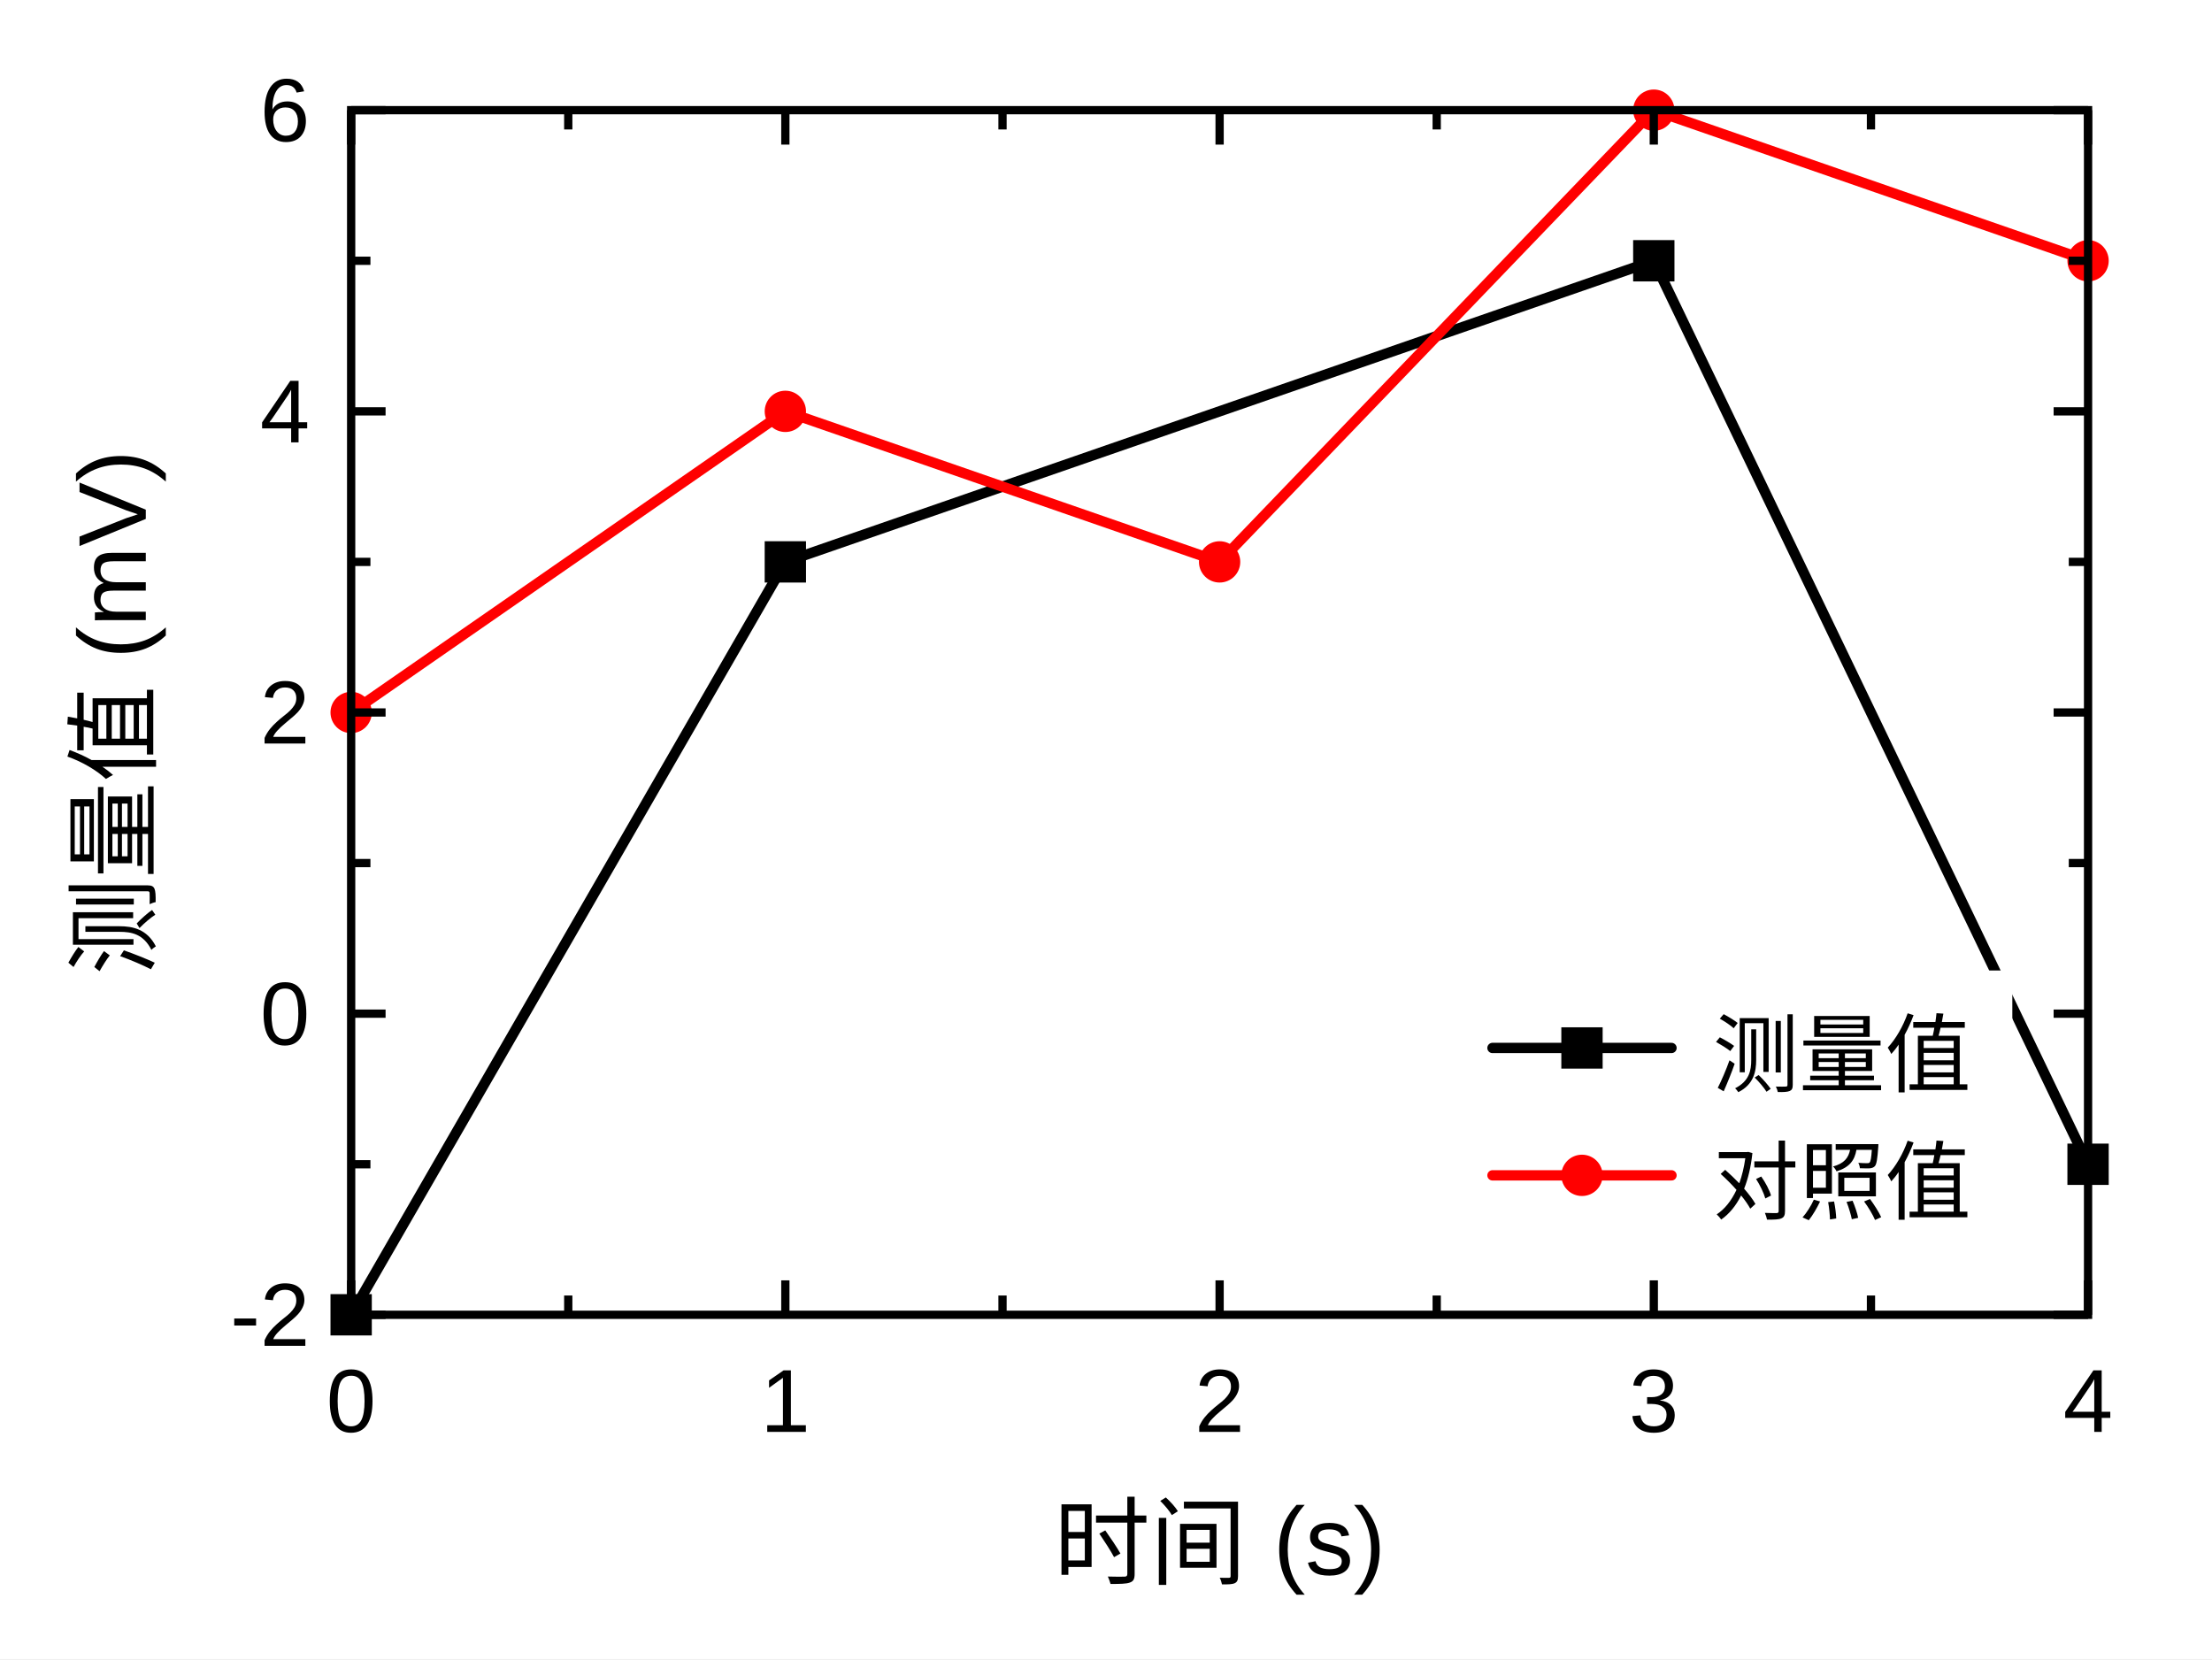
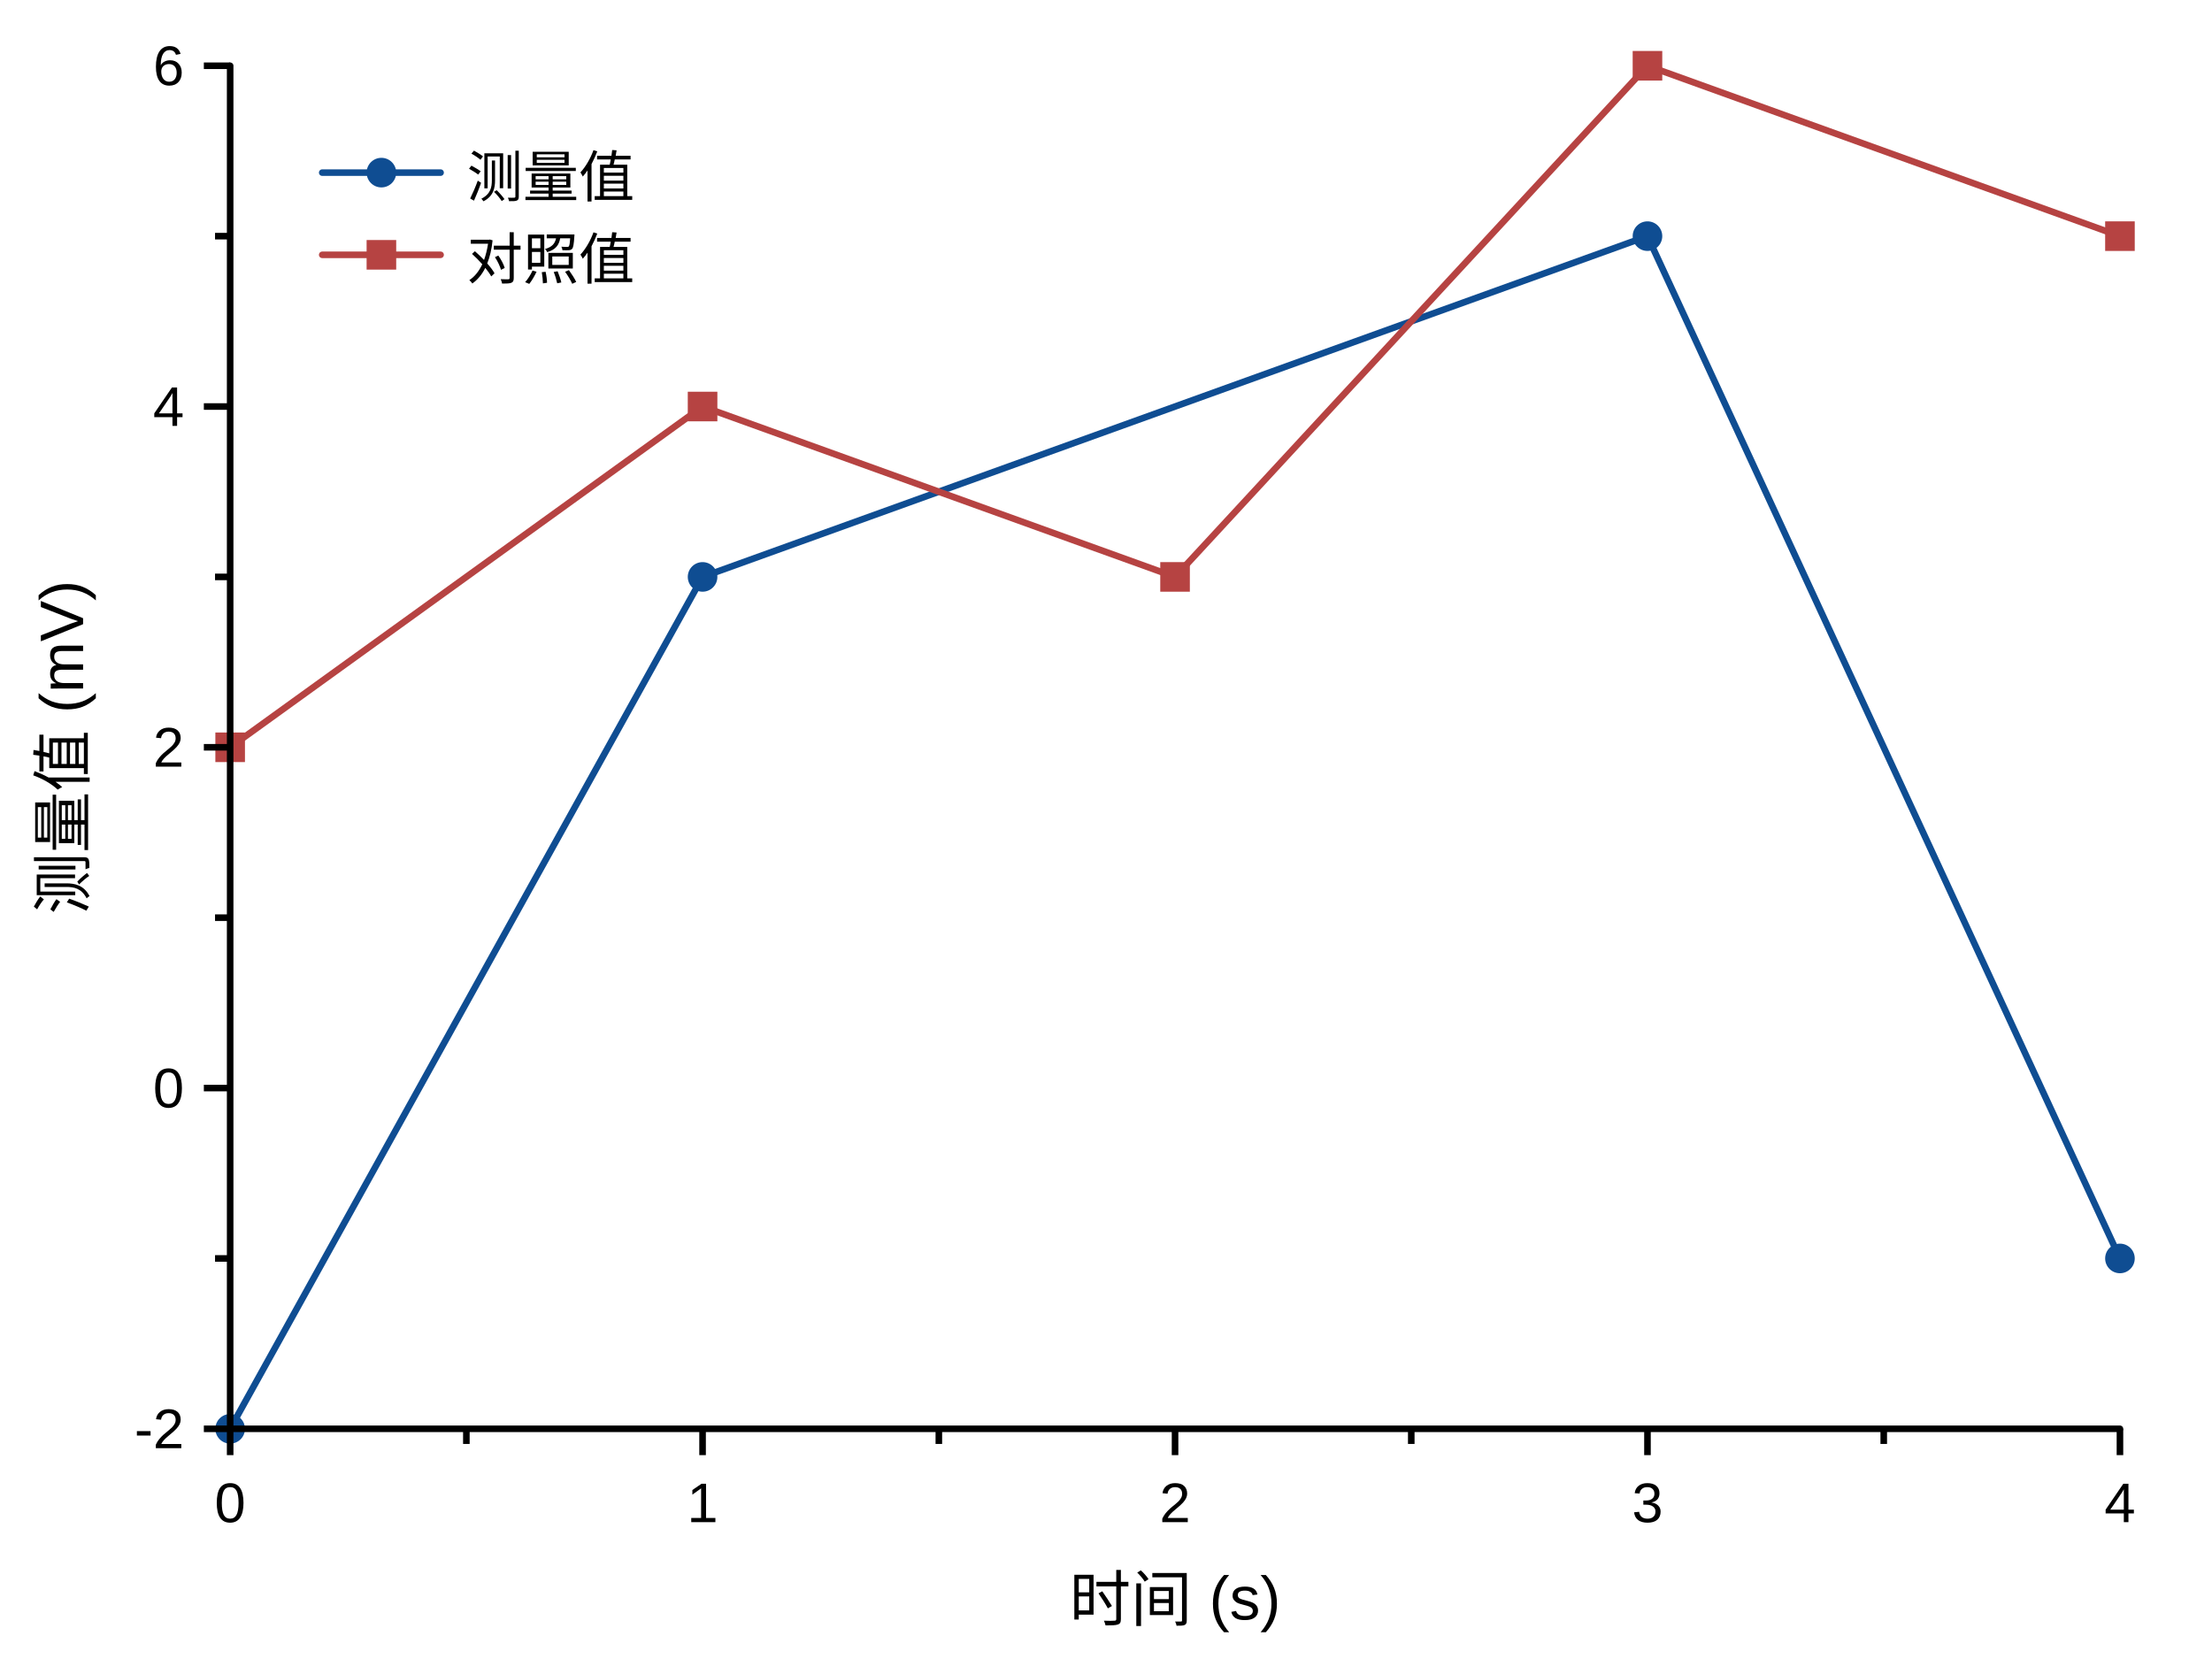
- <svg xmlns="http://www.w3.org/2000/svg" width="85mm" height="63.75mm" viewBox="0 0 321.26 240.945" font-family="Arial, 'Microsoft YaHei', 'PingFang SC', 'Noto Sans CJK SC', sans-serif">
+ <svg xmlns="http://www.w3.org/2000/svg" width="89mm" height="66.75mm" viewBox="0 0 336.378 252.283" font-family="Arial, 'Microsoft YaHei', 'PingFang SC', 'Noto Sans CJK SC', sans-serif">
  <defs>
    <clipPath id="clip20">
-       <rect x="51" y="16" width="252.26" height="174.945" />
+       <rect x="35" y="10" width="287.378" height="207.283" />
    </clipPath>
  </defs>
-   <rect x="0.00" y="0.00" width="321.26" height="240.94" fill="#ffffff" />
+   <rect x="0.00" y="0.00" width="336.38" height="252.28" fill="#ffffff" />
  <g clip-path="url(#clip20)">
-     <path d="M51.00,190.94L114.06,81.60L240.19,37.87L303.26,169.08" fill="none" stroke="#000000" stroke-width="1.5" stroke-linejoin="round" stroke-linecap="round" />
-     <path d="M51.00,103.47L114.06,59.74L177.13,81.60L240.19,16.00L303.26,37.87" fill="none" stroke="#ff0000" stroke-width="1.5" stroke-linejoin="round" stroke-linecap="round" />
+     <path d="M35.00,217.28L106.84,87.73L250.53,35.91L322.38,191.37" fill="none" stroke="#0f4d92" stroke-width="1" stroke-linejoin="round" stroke-linecap="round" />
+     <path d="M35.00,113.64L106.84,61.82L178.69,87.73L250.53,10.00L322.38,35.91" fill="none" stroke="#b64342" stroke-width="1" stroke-linejoin="round" stroke-linecap="round" />
  </g>
-   <path d="M48.00,187.94L54.00,187.94L54.00,193.94L48.00,193.94zM111.06,78.60L117.06,78.60L117.06,84.60L111.06,84.60zM237.19,34.87L243.19,34.87L243.19,40.87L237.19,40.87zM300.26,166.08L306.26,166.08L306.26,172.08L300.26,172.08z" fill="#000000" />
-   <path d="M48.00,103.47a3.00,3.00 0 1,0 6.00,0a3.00,3.00 0 1,0 -6.00,0M111.06,59.74a3.00,3.00 0 1,0 6.00,0a3.00,3.00 0 1,0 -6.00,0M174.13,81.60a3.00,3.00 0 1,0 6.00,0a3.00,3.00 0 1,0 -6.00,0M237.19,16.00a3.00,3.00 0 1,0 6.00,0a3.00,3.00 0 1,0 -6.00,0M300.26,37.87a3.00,3.00 0 1,0 6.00,0a3.00,3.00 0 1,0 -6.00,0" fill="#ff0000" />
-   <rect x="51.00" y="16.00" width="252.26" height="174.94" fill="none" stroke="#000000" stroke-width="1.2" />
-   <text x="51.00" y="203.44" text-anchor="middle" dominant-baseline="central" font-size="13" fill="#000000">0</text>
-   <text x="114.06" y="203.44" text-anchor="middle" dominant-baseline="central" font-size="13" fill="#000000">1</text>
-   <text x="177.13" y="203.44" text-anchor="middle" dominant-baseline="central" font-size="13" fill="#000000">2</text>
-   <text x="240.19" y="203.44" text-anchor="middle" dominant-baseline="central" font-size="13" fill="#000000">3</text>
-   <text x="303.26" y="203.44" text-anchor="middle" dominant-baseline="central" font-size="13" fill="#000000">4</text>
-   <text x="45.00" y="190.94" text-anchor="end" dominant-baseline="central" font-size="13" fill="#000000">-2</text>
-   <text x="45.00" y="147.21" text-anchor="end" dominant-baseline="central" font-size="13" fill="#000000">0</text>
-   <text x="45.00" y="103.47" text-anchor="end" dominant-baseline="central" font-size="13" fill="#000000">2</text>
-   <text x="45.00" y="59.74" text-anchor="end" dominant-baseline="central" font-size="13" fill="#000000">4</text>
-   <text x="45.00" y="16.00" text-anchor="end" dominant-baseline="central" font-size="13" fill="#000000">6</text>
-   <path d="M51.00,190.94L51.00,185.94M51.00,16.00L51.00,21.00M114.06,190.94L114.06,185.94M114.06,16.00L114.06,21.00M177.13,190.94L177.13,185.94M177.13,16.00L177.13,21.00M240.19,190.94L240.19,185.94M240.19,16.00L240.19,21.00M303.26,190.94L303.26,185.94M303.26,16.00L303.26,21.00M82.53,190.94L82.53,188.14M82.53,16.00L82.53,18.80M145.60,190.94L145.60,188.14M145.60,16.00L145.60,18.80M208.66,190.94L208.66,188.14M208.66,16.00L208.66,18.80M271.73,190.94L271.73,188.14M271.73,16.00L271.73,18.80M51.00,190.94L56.00,190.94M303.26,190.94L298.26,190.94M51.00,147.21L56.00,147.21M303.26,147.21L298.26,147.21M51.00,103.47L56.00,103.47M303.26,103.47L298.26,103.47M51.00,59.74L56.00,59.74M303.26,59.74L298.26,59.74M51.00,16.00L56.00,16.00M303.26,16.00L298.26,16.00M51.00,169.08L53.80,169.08M303.26,169.08L300.46,169.08M51.00,125.34L53.80,125.34M303.26,125.34L300.46,125.34M51.00,81.60L53.80,81.60M303.26,81.60L300.46,81.60M51.00,37.87L53.80,37.87M303.26,37.87L300.46,37.87" fill="none" stroke="#000000" stroke-width="1.2" />
-   <text x="177.13" y="222.94" text-anchor="middle" dominant-baseline="central" font-size="14" fill="#000000">时间 (s)</text>
-   <text transform="translate(15.44,103.47) rotate(-90)" text-anchor="middle" dominant-baseline="central" font-size="14" fill="#000000">测量值 (mV)</text>
-   <rect x="212.76" y="140.94" width="79.50" height="41.00" fill="#ffffff" />
-   <path d="M216.76,152.19L242.76,152.19" fill="none" stroke="#000000" stroke-width="1.5" stroke-linejoin="round" stroke-linecap="round" />
-   <path d="M226.76,149.19L232.76,149.19L232.76,155.19L226.76,155.19z" fill="#000000" />
-   <text x="248.76" y="152.19" text-anchor="start" dominant-baseline="central" font-size="12.5" fill="#000000">测量值</text>
-   <path d="M216.76,170.69L242.76,170.69" fill="none" stroke="#ff0000" stroke-width="1.5" stroke-linejoin="round" stroke-linecap="round" />
-   <path d="M226.76,170.69a3.00,3.00 0 1,0 6.00,0a3.00,3.00 0 1,0 -6.00,0" fill="#ff0000" />
-   <text x="248.76" y="170.69" text-anchor="start" dominant-baseline="central" font-size="12.5" fill="#000000">对照值</text>
+   <path d="M32.75,217.28a2.25,2.25 0 1,0 4.50,0a2.25,2.25 0 1,0 -4.50,0M104.59,87.73a2.25,2.25 0 1,0 4.50,0a2.25,2.25 0 1,0 -4.50,0M248.28,35.91a2.25,2.25 0 1,0 4.50,0a2.25,2.25 0 1,0 -4.50,0M320.13,191.37a2.25,2.25 0 1,0 4.50,0a2.25,2.25 0 1,0 -4.50,0" fill="#0f4d92" />
+   <path d="M32.75,111.39L37.25,111.39L37.25,115.89L32.75,115.89zM104.59,59.57L109.09,59.57L109.09,64.07L104.59,64.07zM176.44,85.48L180.94,85.48L180.94,89.98L176.44,89.98zM248.28,7.75L252.78,7.75L252.78,12.25L248.28,12.25zM320.13,33.66L324.63,33.66L324.63,38.16L320.13,38.16z" fill="#b64342" />
+   <path d="M35.00,10.00L35.00,217.28L322.38,217.28" fill="none" stroke="#000000" stroke-width="1" stroke-linejoin="round" stroke-linecap="round" />
+   <text x="35.00" y="228.53" text-anchor="middle" dominant-baseline="central" font-size="8.5" fill="#000000">0</text>
+   <text x="106.84" y="228.53" text-anchor="middle" dominant-baseline="central" font-size="8.5" fill="#000000">1</text>
+   <text x="178.69" y="228.53" text-anchor="middle" dominant-baseline="central" font-size="8.5" fill="#000000">2</text>
+   <text x="250.53" y="228.53" text-anchor="middle" dominant-baseline="central" font-size="8.5" fill="#000000">3</text>
+   <text x="322.38" y="228.53" text-anchor="middle" dominant-baseline="central" font-size="8.5" fill="#000000">4</text>
+   <text x="28.00" y="217.28" text-anchor="end" dominant-baseline="central" font-size="8.5" fill="#000000">-2</text>
+   <text x="28.00" y="165.46" text-anchor="end" dominant-baseline="central" font-size="8.5" fill="#000000">0</text>
+   <text x="28.00" y="113.64" text-anchor="end" dominant-baseline="central" font-size="8.5" fill="#000000">2</text>
+   <text x="28.00" y="61.82" text-anchor="end" dominant-baseline="central" font-size="8.5" fill="#000000">4</text>
+   <text x="28.00" y="10.00" text-anchor="end" dominant-baseline="central" font-size="8.5" fill="#000000">6</text>
+   <path d="M35.00,217.28L35.00,221.28M106.84,217.28L106.84,221.28M178.69,217.28L178.69,221.28M250.53,217.28L250.53,221.28M322.38,217.28L322.38,221.28M70.92,217.28L70.92,219.58M142.77,217.28L142.77,219.58M214.61,217.28L214.61,219.58M286.46,217.28L286.46,219.58M35.00,217.28L31.00,217.28M35.00,165.46L31.00,165.46M35.00,113.64L31.00,113.64M35.00,61.82L31.00,61.82M35.00,10.00L31.00,10.00M35.00,191.37L32.70,191.37M35.00,139.55L32.70,139.55M35.00,87.73L32.70,87.73M35.00,35.91L32.70,35.91" fill="none" stroke="#000000" stroke-width="1" />
+   <text x="178.69" y="242.45" text-anchor="middle" dominant-baseline="central" font-size="9.33" fill="#000000">时间 (s)</text>
+   <text transform="translate(8.81,113.64) rotate(-90)" text-anchor="middle" dominant-baseline="central" font-size="9.33" fill="#000000">测量值 (mV)</text>
+   <rect x="45.00" y="18.00" width="59.50" height="29.00" fill="#ffffff" />
+   <path d="M49.00,26.25L67.00,26.25" fill="none" stroke="#0f4d92" stroke-width="1" stroke-linejoin="round" stroke-linecap="round" />
+   <path d="M55.75,26.25a2.25,2.25 0 1,0 4.50,0a2.25,2.25 0 1,0 -4.50,0" fill="#0f4d92" />
+   <text x="71.00" y="26.25" text-anchor="start" dominant-baseline="central" font-size="8.5" fill="#000000">测量值</text>
+   <path d="M49.00,38.75L67.00,38.75" fill="none" stroke="#b64342" stroke-width="1" stroke-linejoin="round" stroke-linecap="round" />
+   <path d="M55.75,36.50L60.25,36.50L60.25,41.00L55.75,41.00z" fill="#b64342" />
+   <text x="71.00" y="38.75" text-anchor="start" dominant-baseline="central" font-size="8.5" fill="#000000">对照值</text>
</svg>
